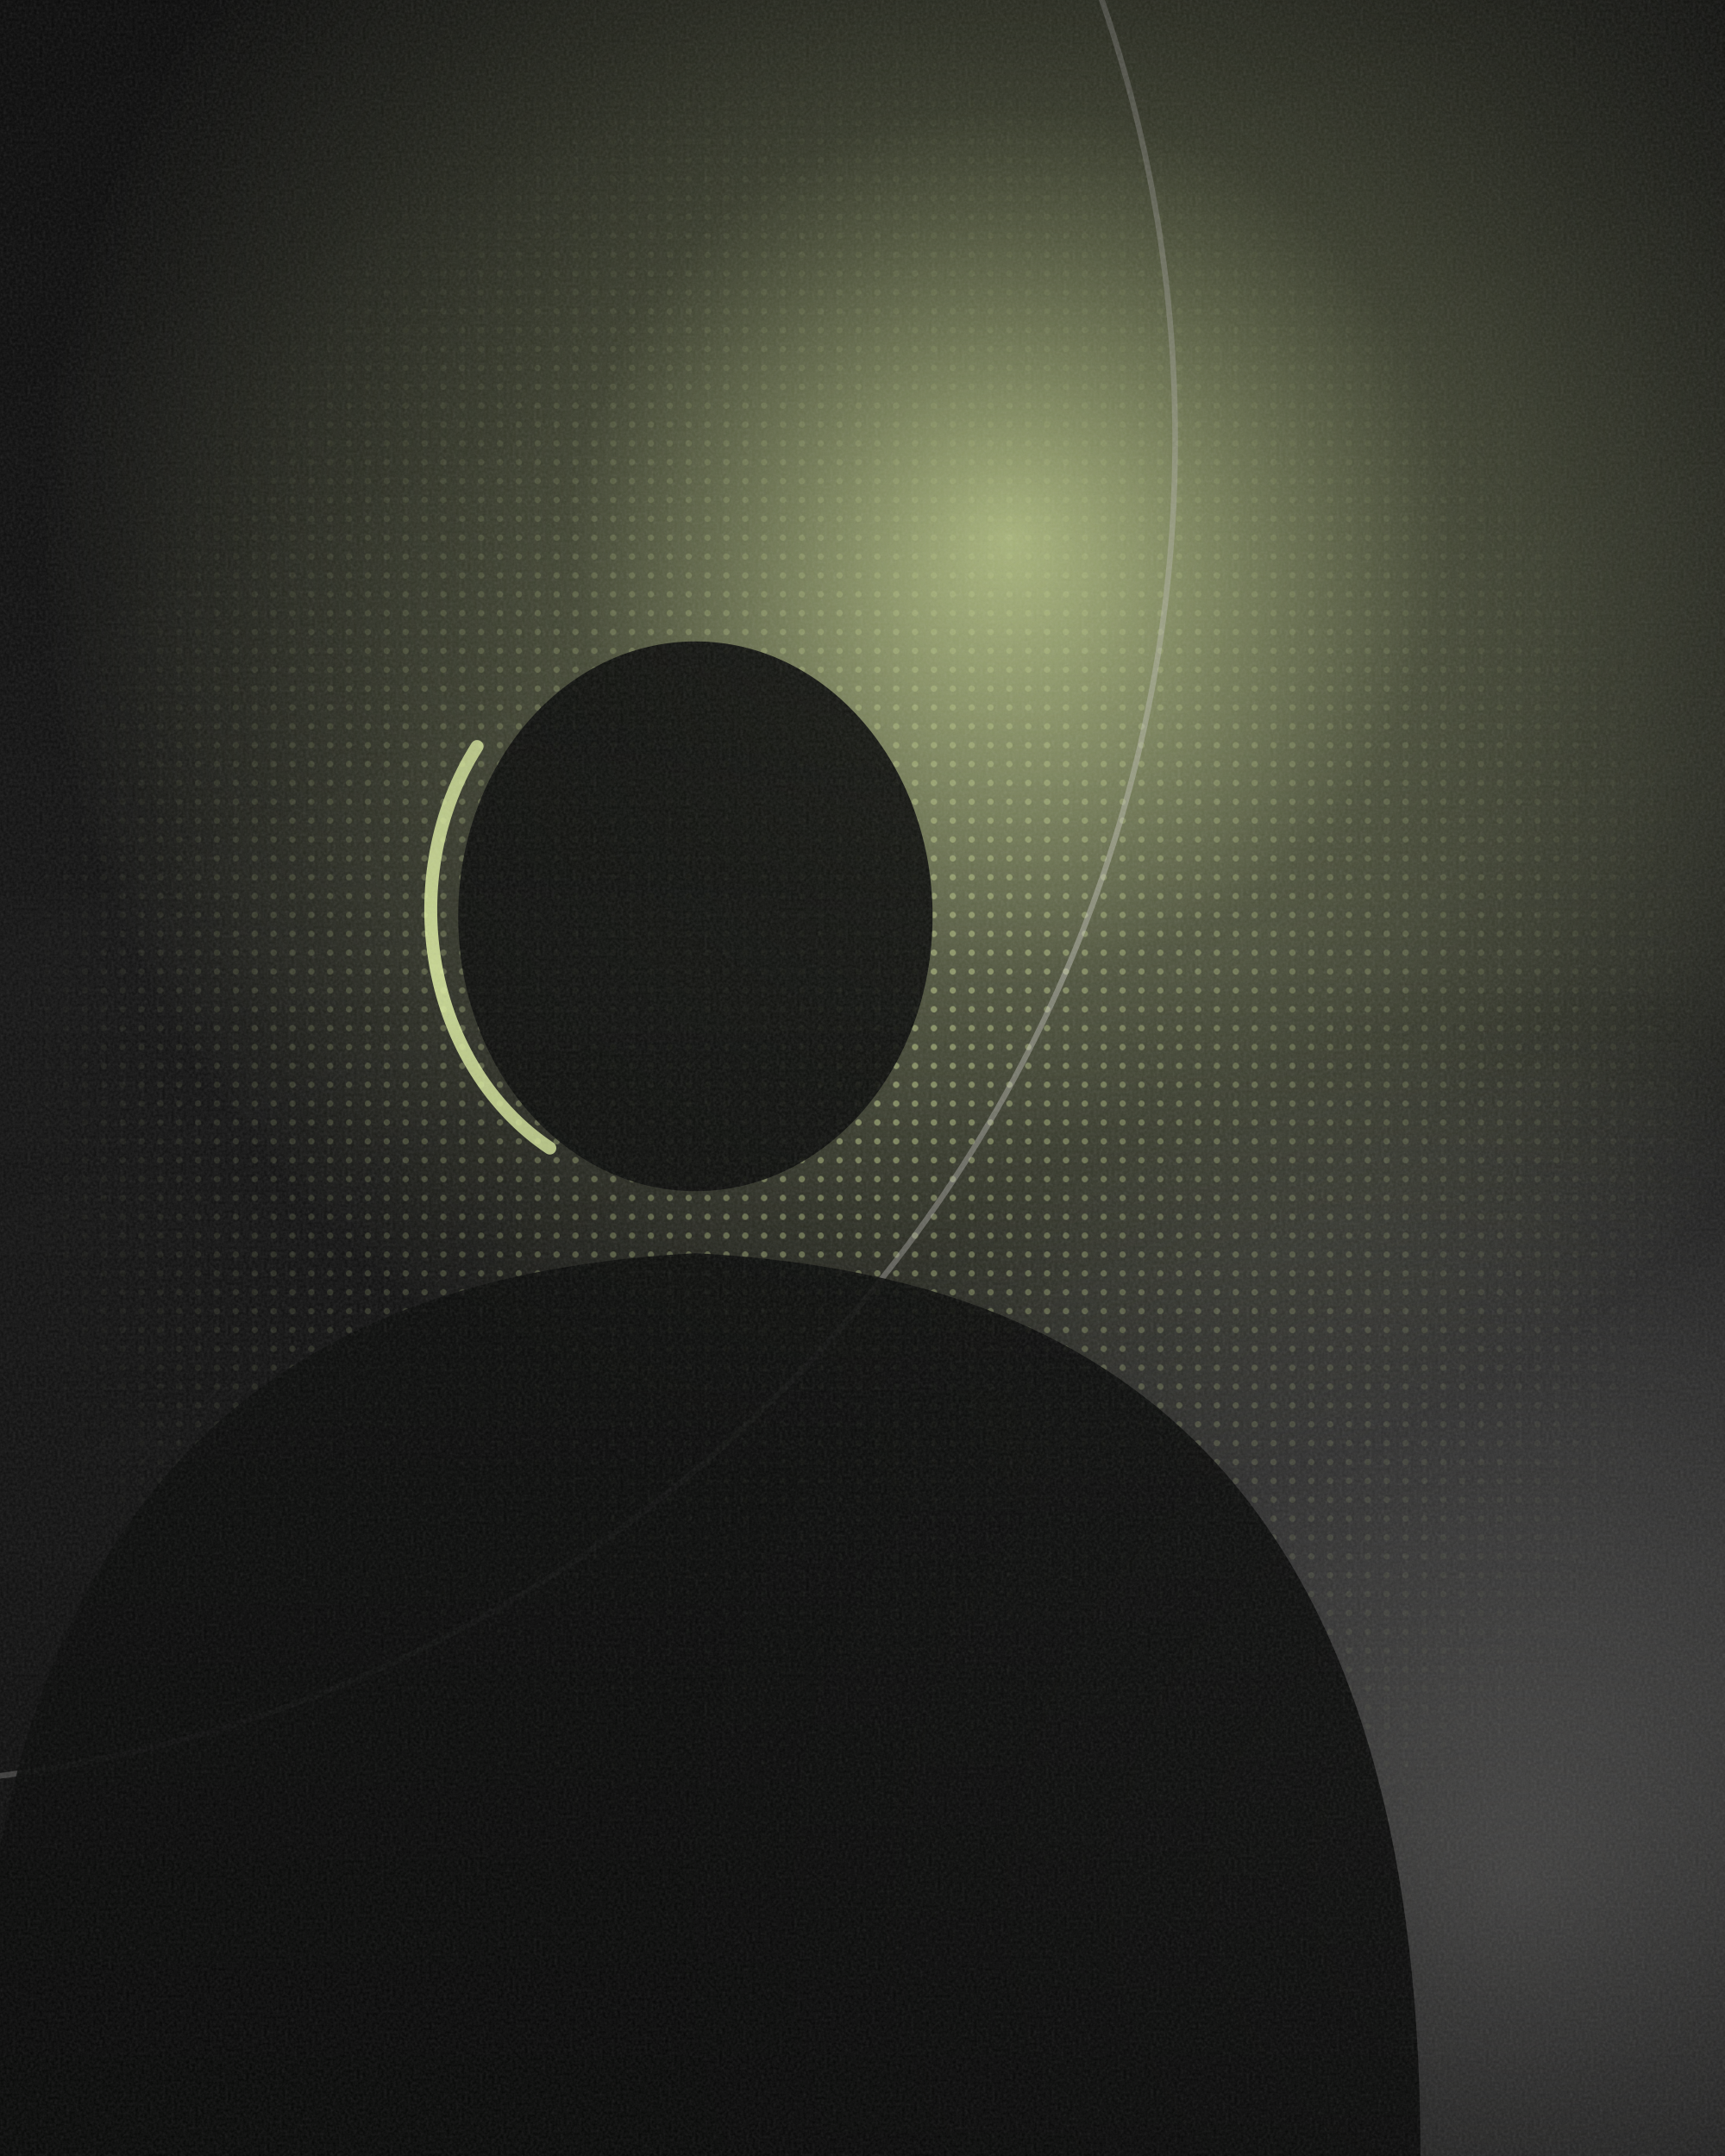
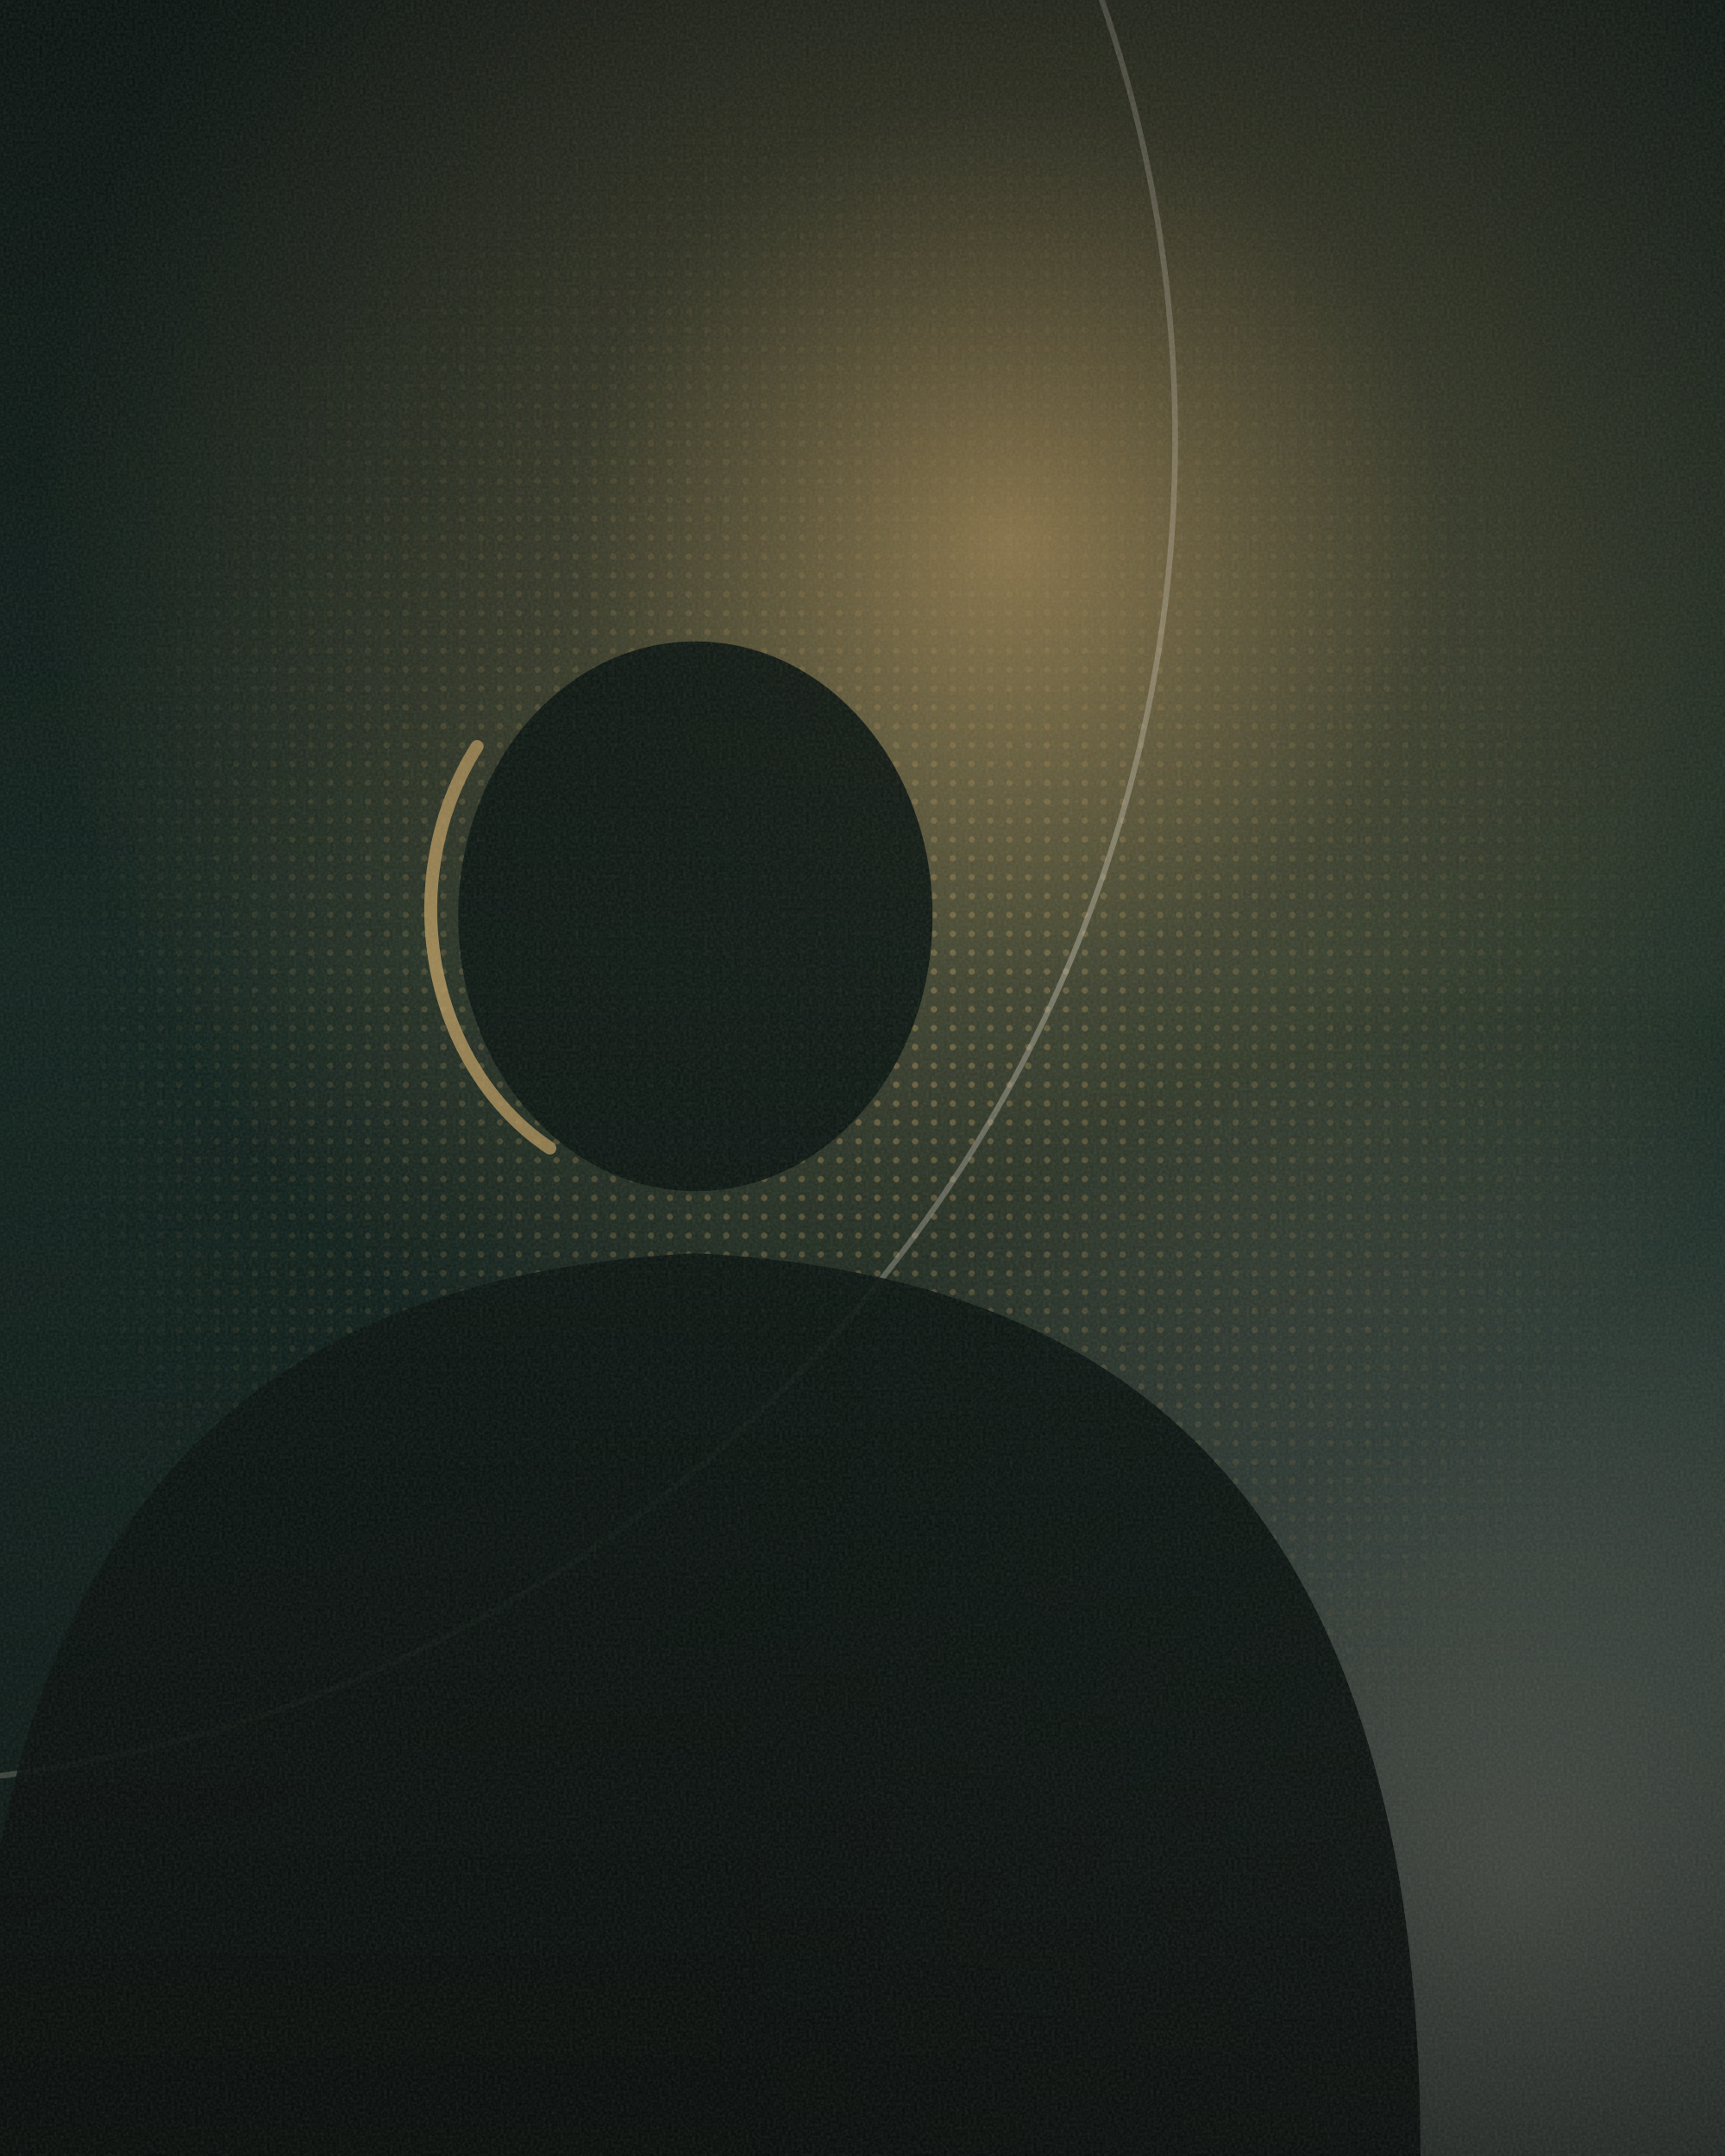
<svg xmlns="http://www.w3.org/2000/svg" width="640" height="800" viewBox="0 0 640 800">
  <defs>
    <linearGradient id="a1222bg" x1="0" y1="0" x2="0.35" y2="1">
-       <stop offset="0" stop-color="#0e0e0e" />
-       <stop offset="1" stop-color="#171717" />
+       <stop offset="0" stop-color="#0c1a15" />
+       <stop offset="1" stop-color="#112620" />
    </linearGradient>
    <radialGradient id="a1222key">
-       <stop offset="0" stop-color="#ecfdad" stop-opacity="0.85" />
-       <stop offset="0.45" stop-color="#ecfdad" stop-opacity="0.28" />
-       <stop offset="1" stop-color="#ecfdad" stop-opacity="0" />
+       <stop offset="0" stop-color="#ba9b5f" stop-opacity="0.85" />
+       <stop offset="0.45" stop-color="#ba9b5f" stop-opacity="0.28" />
+       <stop offset="1" stop-color="#ba9b5f" stop-opacity="0" />
    </radialGradient>
    <radialGradient id="a1222wash">
-       <stop offset="0" stop-color="#eae9e6" stop-opacity="0.4" />
-       <stop offset="1" stop-color="#eae9e6" stop-opacity="0" />
+       <stop offset="0" stop-color="#e9e0cf" stop-opacity="0.4" />
+       <stop offset="1" stop-color="#e9e0cf" stop-opacity="0" />
    </radialGradient>
    <radialGradient id="a1222dotmask">
      <stop offset="0" stop-color="#fff" stop-opacity="0.9" />
      <stop offset="1" stop-color="#fff" stop-opacity="0" />
    </radialGradient>
    <mask id="a1222dm">
      <rect width="640" height="800" fill="url(#a1222dotmask)" />
    </mask>
    <pattern id="a1222dots" width="7" height="7" patternUnits="userSpaceOnUse">
-       <circle cx="3.5" cy="3.5" r="1.19" fill="#ecfdad" fill-opacity="0.5" />
+       <circle cx="3.5" cy="3.5" r="1.19" fill="#ba9b5f" fill-opacity="0.5" />
    </pattern>
    <linearGradient id="a1222vig" x1="0" y1="0" x2="0" y2="1">
      <stop offset="0" stop-color="#000" stop-opacity="0.4" />
      <stop offset="0.45" stop-color="#000" stop-opacity="0" />
      <stop offset="1" stop-color="#000" stop-opacity="0.55" />
    </linearGradient>
    <filter id="a1222grain" x="0" y="0" width="100%" height="100%">
      <feTurbulence type="fractalNoise" baseFrequency="0.9" numOctaves="2" seed="59" result="n" />
      <feColorMatrix in="n" type="saturate" values="0" />
    </filter>
  </defs>
  <rect width="640" height="800" fill="url(#a1222bg)" />
  <circle cx="374" cy="201" r="357" fill="url(#a1222key)" />
  <circle cx="563" cy="698" r="318" fill="url(#a1222wash)" />
  <g mask="url(#a1222dm)">
    <rect width="640" height="800" fill="url(#a1222dots)" />
  </g>
-   <circle cx="-64" cy="163" r="500" fill="none" stroke="#eae9e6" stroke-opacity="0.35" stroke-width="2.1" />
+   <circle cx="-64" cy="163" r="500" fill="none" stroke="#e9e0cf" stroke-opacity="0.35" stroke-width="2.1" />
  <g>
-     <path d="M-10 800              C-10 525               131 472               258 465              C386 472               527 525               527 800Z" fill="#0b0c0a" fill-opacity="0.9" />
-     <ellipse cx="258" cy="340" rx="88" ry="102" fill="#0b0c0a" fill-opacity="0.9" />
-     <path d="M177 277              A88 102 0 0 0 204 426" fill="none" stroke="#ecfdad" stroke-opacity="0.8" stroke-width="4.8" stroke-linecap="round" />
+     <path d="M-10 800              C-10 525               131 472               258 465              C386 472               527 525               527 800Z" fill="#08130f" fill-opacity="0.9" />
+     <ellipse cx="258" cy="340" rx="88" ry="102" fill="#08130f" fill-opacity="0.9" />
+     <path d="M177 277              A88 102 0 0 0 204 426" fill="none" stroke="#ba9b5f" stroke-opacity="0.8" stroke-width="4.8" stroke-linecap="round" />
  </g>
  <rect width="640" height="800" fill="url(#a1222vig)" />
  <g opacity="0.14" filter="url(#a1222grain)">
    <rect width="640" height="800" />
  </g>
</svg>
